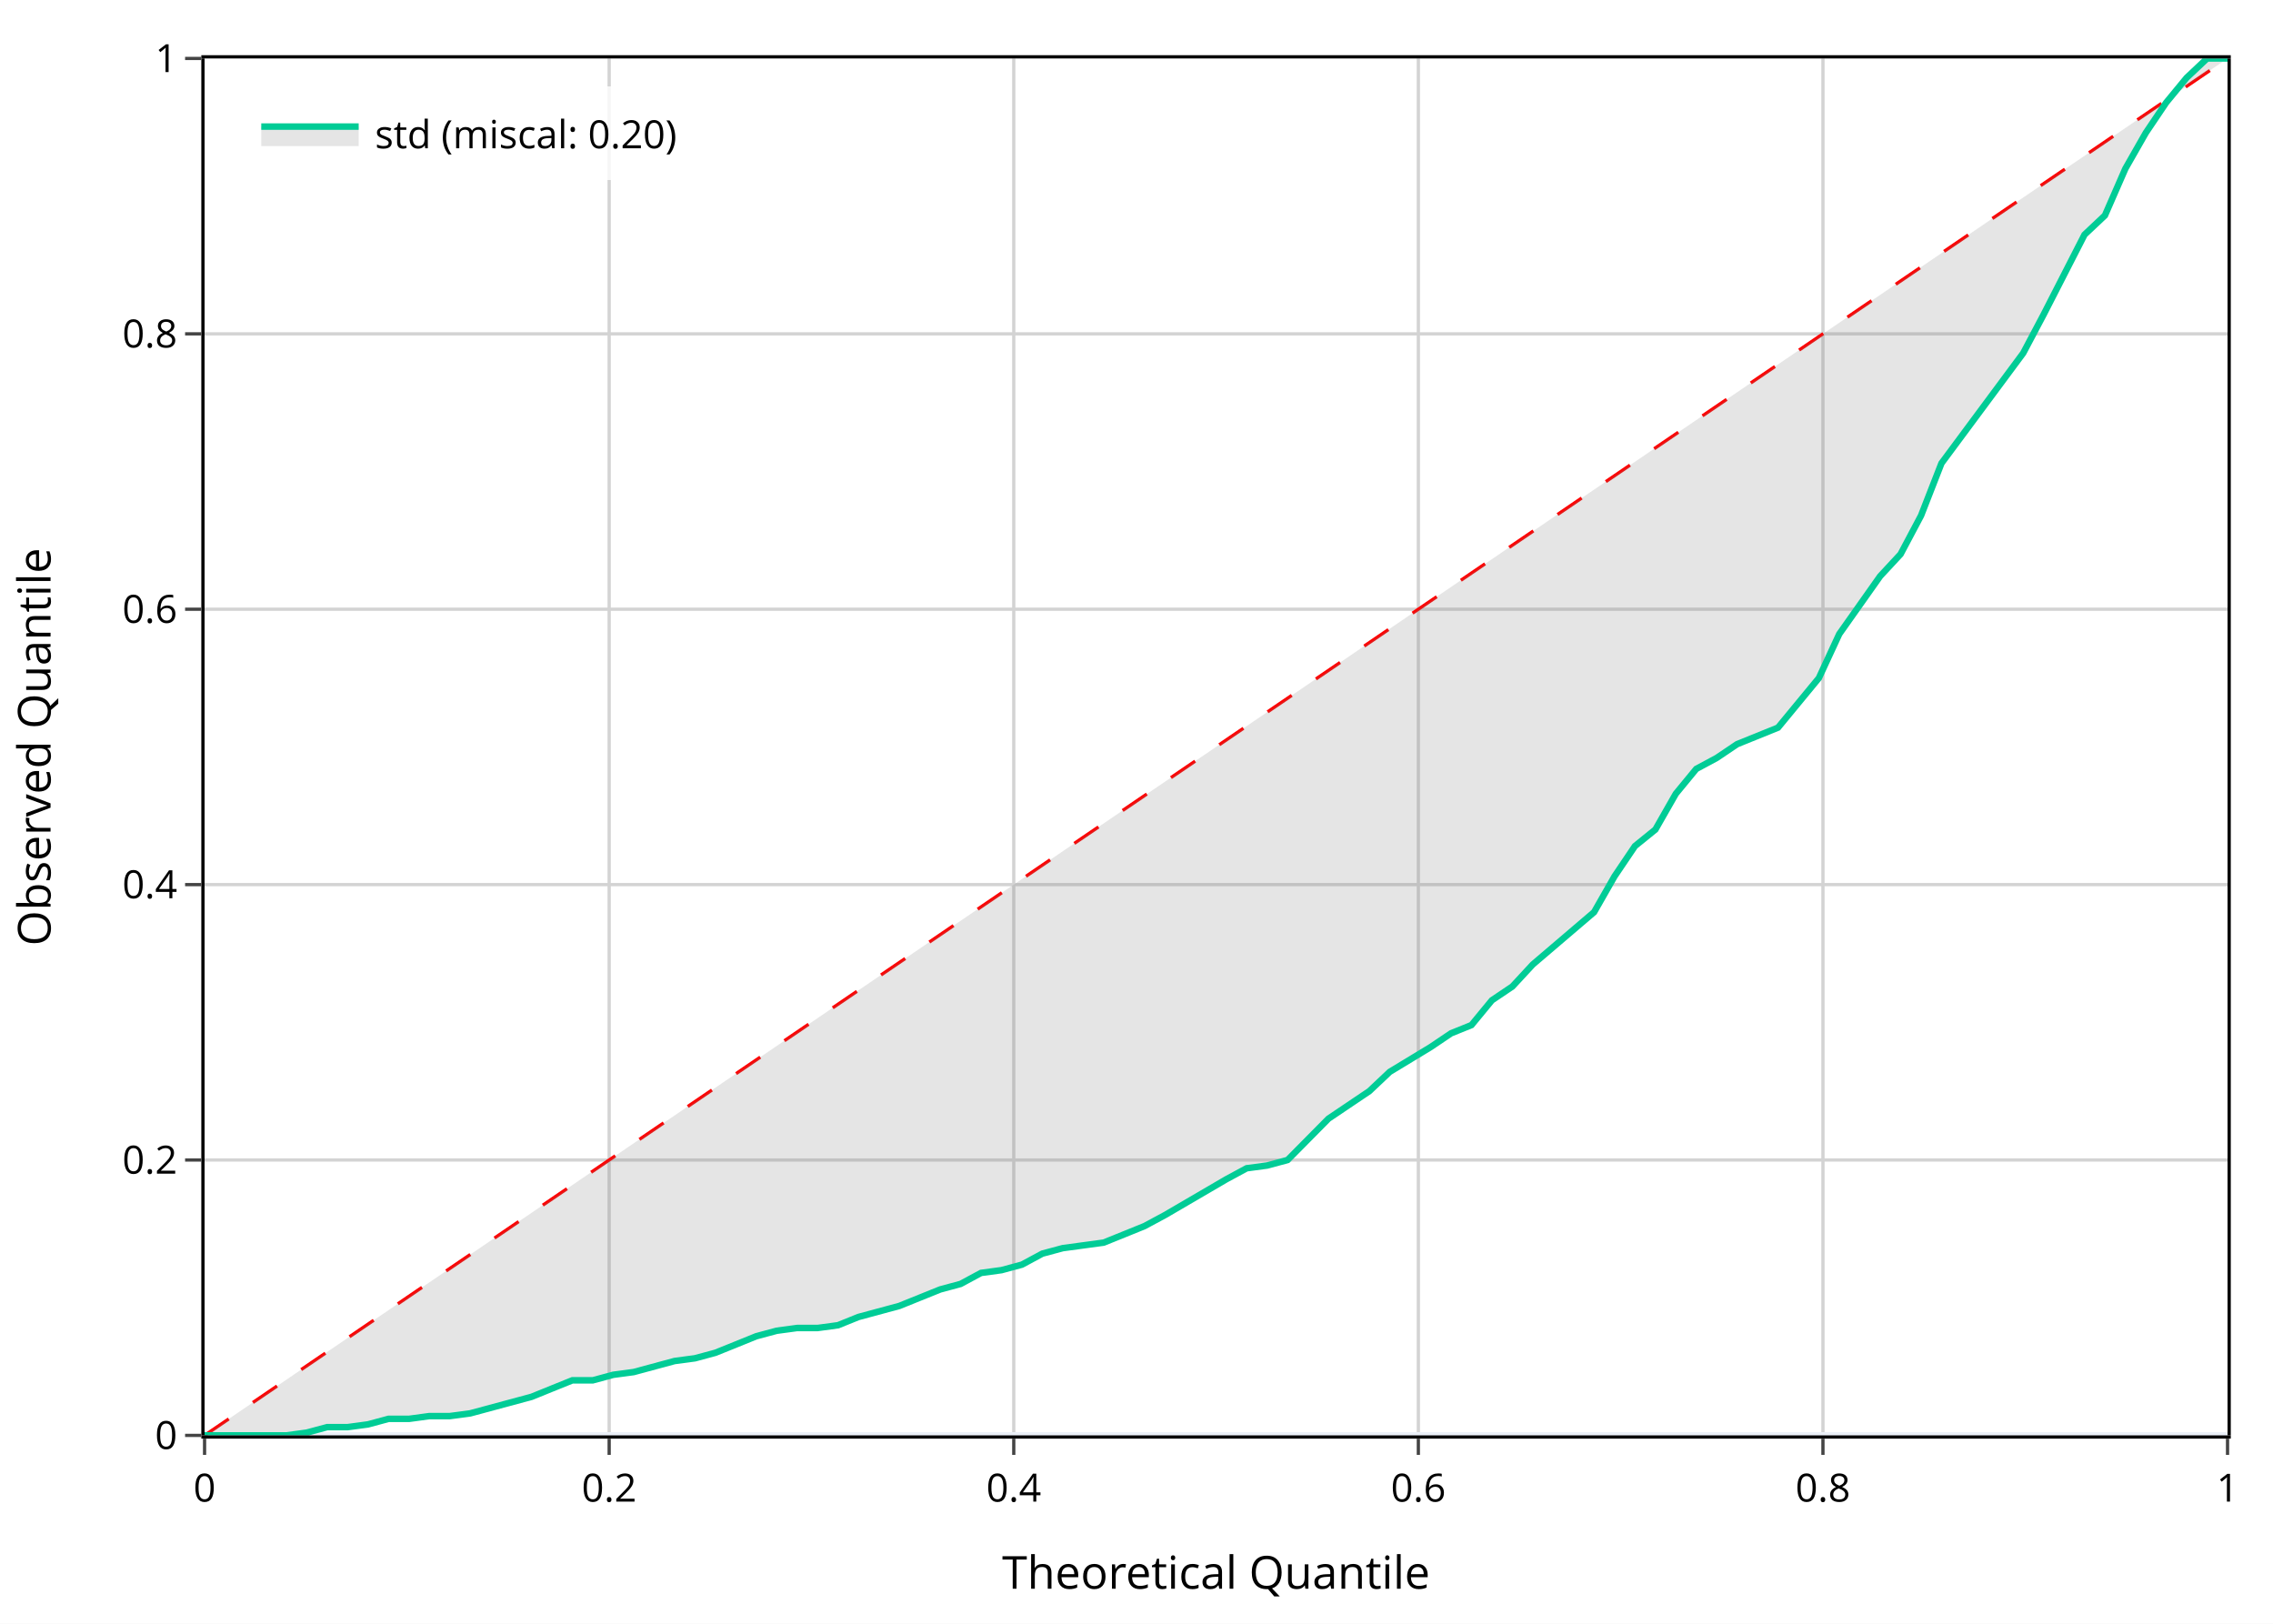
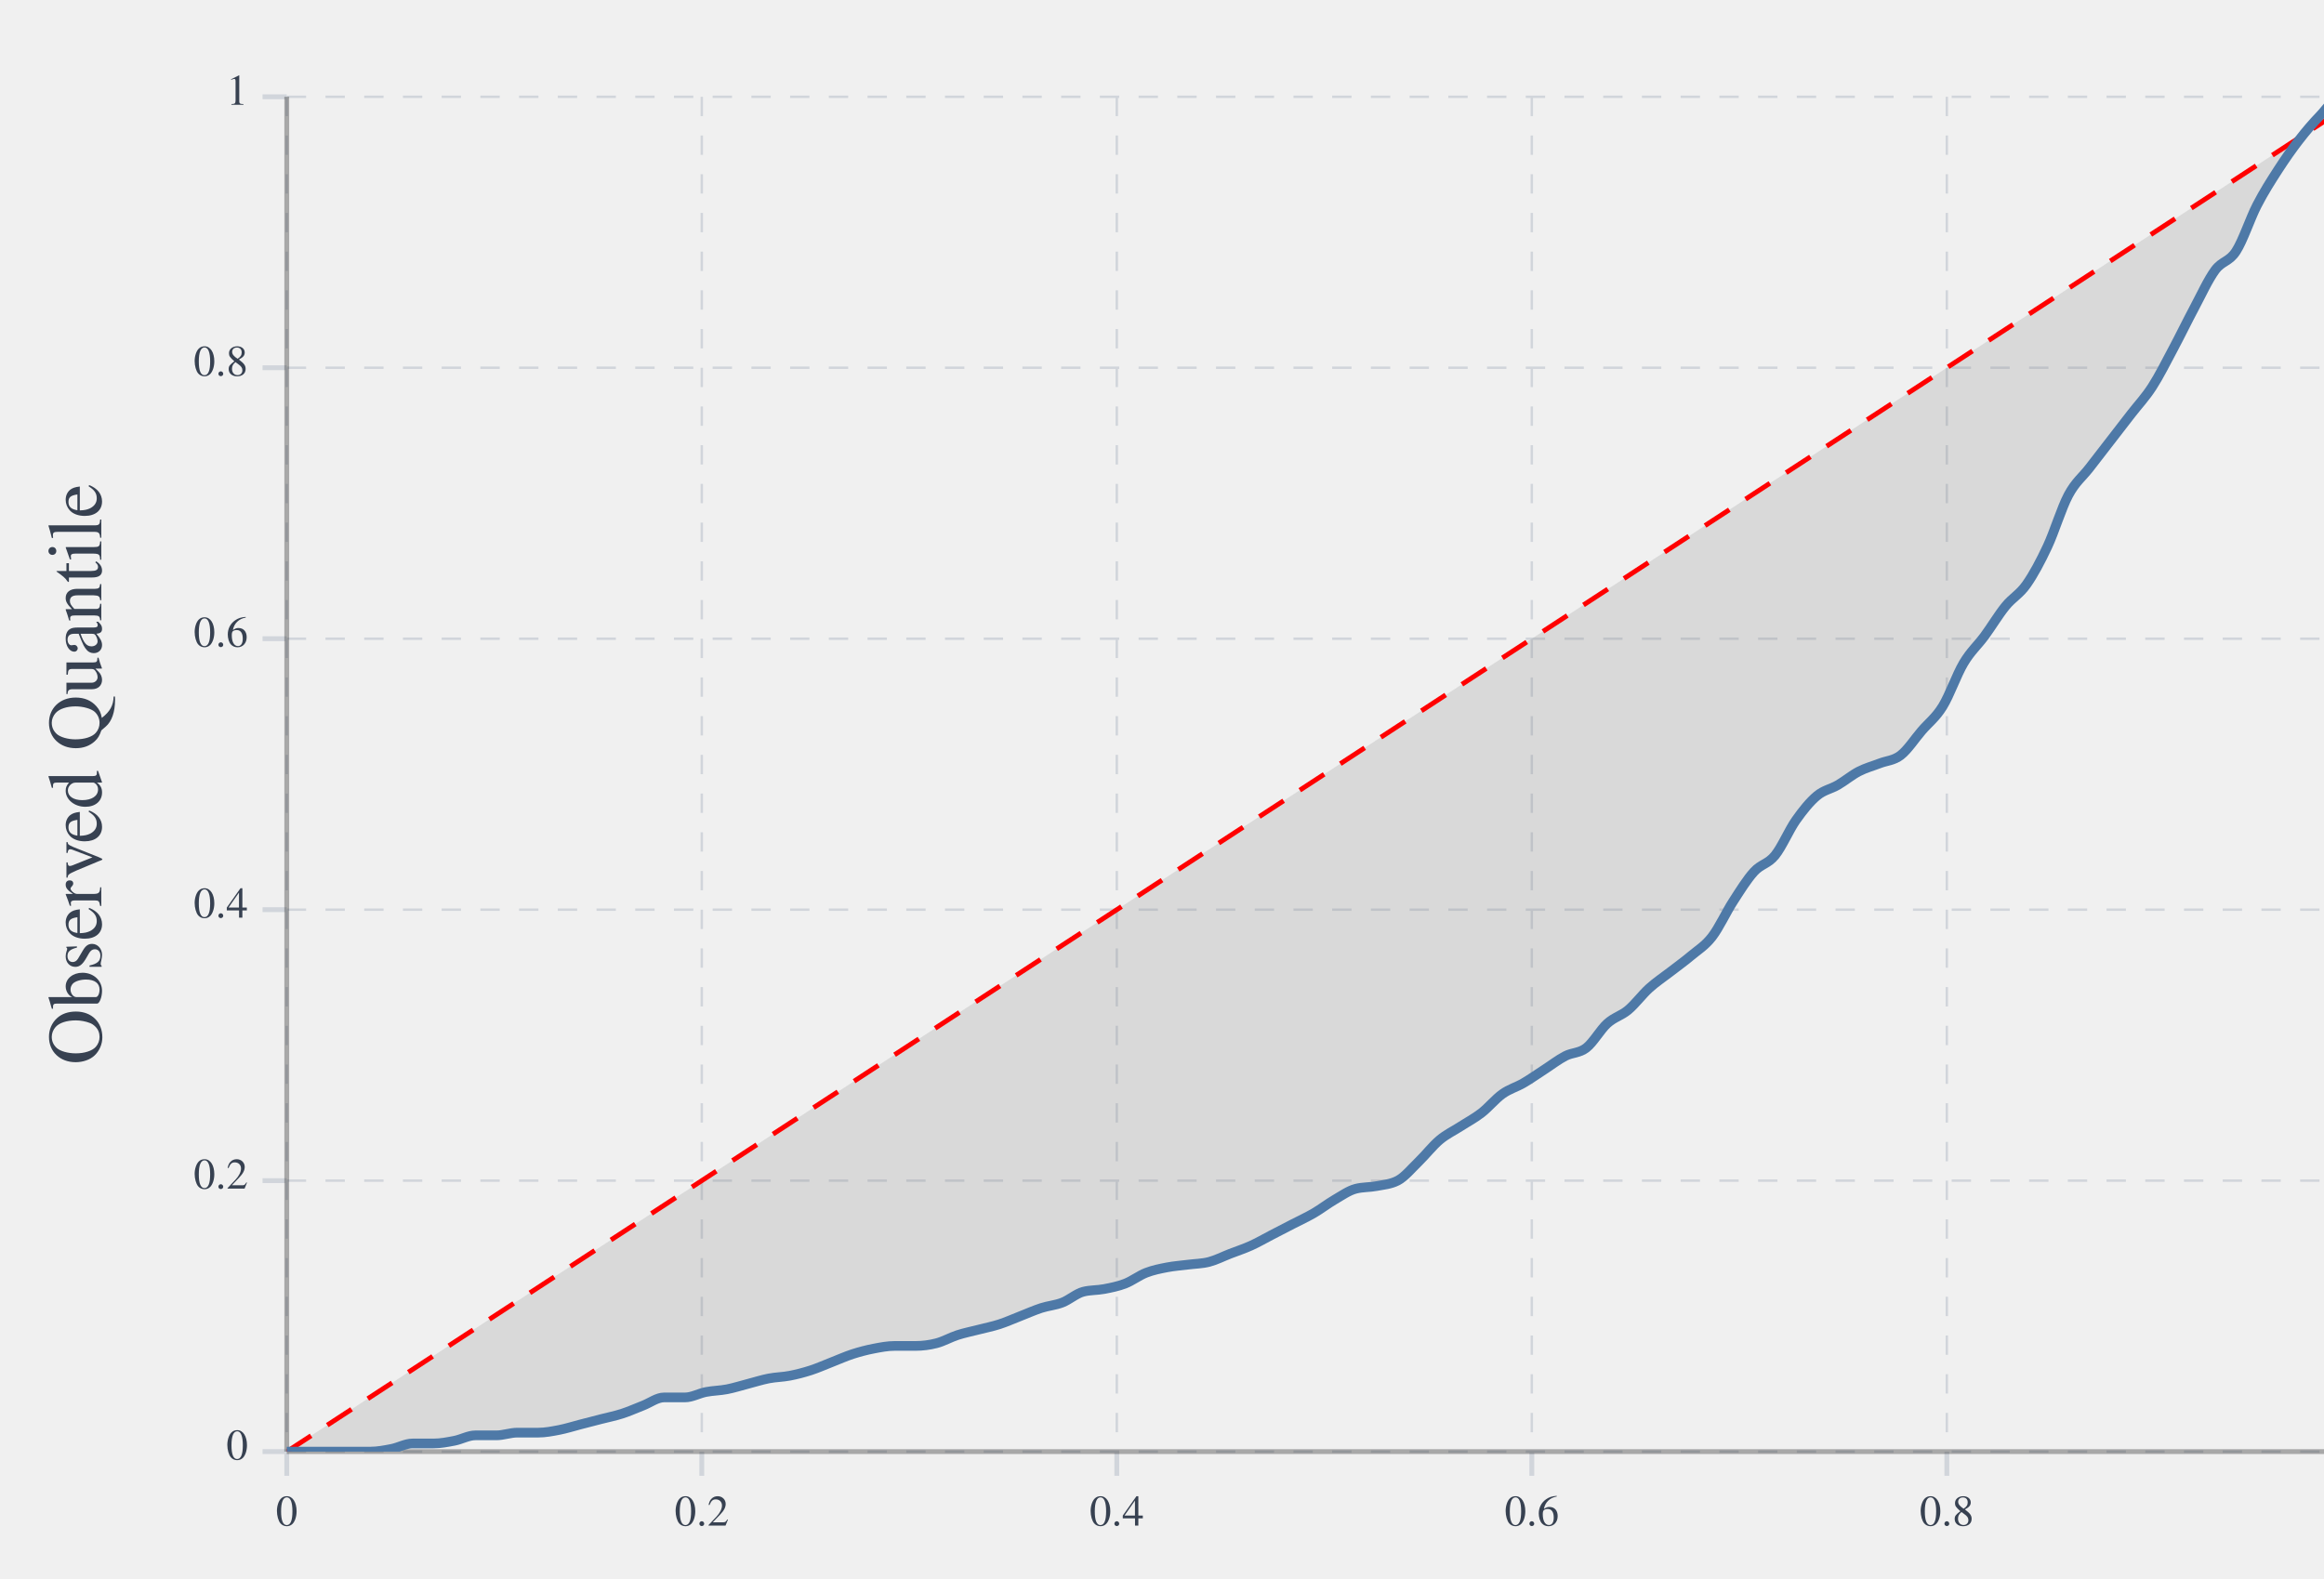
- <svg xmlns="http://www.w3.org/2000/svg" width="700" height="500" class="main-svg" viewBox="0 0 700 500">
-   <path d="M0 0h700v500H0z" style="fill:#fff;fill-opacity:1" />
+ <svg xmlns="http://www.w3.org/2000/svg" role="application" tabindex="0" class="svelte-1rgejv4" aria-label="Theoretical Quantile vs Observed Quantile" style="cursor: crosshair; touch-action: none;" color="rgb(0, 0, 0)" fill="rgb(55, 65, 81)" fill-opacity="1" fill-rule="nonzero" stroke="none" stroke-width="1px" stroke-opacity="1" stroke-dasharray="none" stroke-dashoffset="0px" stroke-linecap="butt" stroke-linejoin="miter" stroke-miterlimit="4" font-family="Times" font-size="16px" font-style="normal" font-weight="400" font-variant="normal" letter-spacing="normal" word-spacing="0px" text-anchor="start" dominant-baseline="auto" paint-order="normal" visibility="visible" text-rendering="auto" shape-rendering="auto" marker-start="none" marker-mid="none" marker-end="none" display="block">
  <defs>
-     <clipPath id="a" class="plotclip">
-       <path d="M0 0h623v424H0z" />
+     <clipPath id="plot-area-clip-498d2af8-274c-4ff8-a16d-81449df622a2">
+       <rect x="59.25" y="20" width="428.75" height="280" />
    </clipPath>
  </defs>
-   <g class="cartesianlayer">
-     <g class="subplot xy">
-       <g class="gridlayer">
-         <g class="x">
-           <path d="M0 18v424" class="xgrid crisp" style="stroke:#d3d3d3;stroke-opacity:1;stroke-width:1px" transform="translate(187.6)" />
-           <path d="M0 18v424" class="xgrid crisp" style="stroke:#d3d3d3;stroke-opacity:1;stroke-width:1px" transform="translate(312.2)" />
-           <path d="M0 18v424" class="xgrid crisp" style="stroke:#d3d3d3;stroke-opacity:1;stroke-width:1px" transform="translate(436.8)" />
-           <path d="M0 18v424" class="xgrid crisp" style="stroke:#d3d3d3;stroke-opacity:1;stroke-width:1px" transform="translate(561.4)" />
-         </g>
-         <g class="y">
-           <path d="M63 0h623" class="ygrid crisp" style="stroke:#d3d3d3;stroke-opacity:1;stroke-width:1px" transform="translate(0 357.2)" />
-           <path d="M63 0h623" class="ygrid crisp" style="stroke:#d3d3d3;stroke-opacity:1;stroke-width:1px" transform="translate(0 272.4)" />
-           <path d="M63 0h623" class="ygrid crisp" style="stroke:#d3d3d3;stroke-opacity:1;stroke-width:1px" transform="translate(0 187.6)" />
-           <path d="M63 0h623" class="ygrid crisp" style="stroke:#d3d3d3;stroke-opacity:1;stroke-width:1px" transform="translate(0 102.8)" />
-         </g>
-       </g>
-       <g class="zerolinelayer">
-         <path d="M63 0h623" class="yzl zl crisp" style="stroke:#ebf0f8;stroke-opacity:1;stroke-width:2px" transform="translate(0 442)" />
-       </g>
-       <g class="overplot">
-         <g class="xy" clip-path="url(#a)" transform="translate(63 18)">
-           <g class="scatterlayer mlayer">
-             <g class="trace scatter trace01bec1" style="stroke-miterlimit:2;opacity:1">
-               <g class="lines">
-                 <path d="M0 424 623 0" class="js-line" style="vector-effect:none;fill:none;stroke:red;stroke-opacity:1;stroke-dasharray:9px,9px;stroke-width:1px;opacity:1" />
-               </g>
-             </g>
-             <g class="trace scatter trace891b93" style="stroke-miterlimit:2">
-               <g class="fills">
-                 <path d="M0 424h25.17l6.29-.85 6.3-1.69h6.29l6.29-.85 6.3-1.7h6.29l6.29-.85h6.3l6.29-.84 18.88-5.09 6.29-2.55 6.29-2.54h6.3l6.29-1.7 6.29-.84 12.59-3.4 6.29-.84 6.29-1.7 6.3-2.54 6.29-2.55 6.29-1.69 6.29-.85h6.3l6.29-.85 6.29-2.54 12.59-3.4 6.29-2.54 6.3-2.54 6.29-1.7 6.29-3.39 6.29-.85 6.3-1.7 6.29-3.39 6.29-1.69 6.3-.85 6.29-.85 6.29-2.54 6.29-2.55 6.3-3.39 18.88-11.02 6.29-3.4 6.29-.84 6.3-1.7 12.58-12.72 6.29-4.24 6.3-4.24 6.29-5.94 12.59-7.63 6.29-4.24 6.29-2.54 6.29-7.63 6.3-4.24 6.29-6.79 18.88-16.11 6.29-11.02 6.3-9.33 6.29-5.09 6.29-11.02 6.29-7.64 6.3-3.39 6.29-4.24 12.59-5.09 6.29-7.63 6.29-7.63 6.29-13.57 12.59-17.81 6.29-6.78 6.3-11.87 6.29-16.11 25.17-33.92 6.29-11.88 12.59-24.59 6.29-5.93 6.3-14.42 6.29-11.02 6.29-9.33 6.29-7.63 6.3-5.94H623z" class="js-fill" style="fill:gray;fill-opacity:.2;stroke-width:0" />
-               </g>
-               <g class="lines">
-                 <path d="M0 424 623 0" class="js-line" style="vector-effect:none;fill:none;stroke:#ef553b;stroke-opacity:1;stroke-width:0;opacity:1" />
-               </g>
-             </g>
-             <g class="trace scatter trace6b9756" style="stroke-miterlimit:2">
-               <g class="lines">
-                 <path d="M0 424h25.17l6.29-.85 6.3-1.69h6.29l6.29-.85 6.3-1.7h6.29l6.29-.85h6.3l6.29-.84 18.88-5.09 6.29-2.55 6.29-2.54h6.3l6.29-1.7 6.29-.84 12.59-3.4 6.29-.84 6.29-1.7 6.3-2.54 6.29-2.55 6.29-1.69 6.29-.85h6.3l6.29-.85 6.29-2.54 12.59-3.4 6.29-2.54 6.3-2.54 6.29-1.7 6.29-3.39 6.29-.85 6.3-1.7 6.29-3.39 6.29-1.69 6.3-.85 6.29-.85 6.29-2.54 6.29-2.55 6.3-3.39 18.88-11.02 6.29-3.4 6.29-.84 6.3-1.7 12.58-12.72 6.29-4.24 6.3-4.24 6.29-5.94 12.59-7.63 6.29-4.24 6.29-2.54 6.29-7.63 6.3-4.24 6.29-6.79 18.88-16.11 6.29-11.02 6.3-9.33 6.29-5.09 6.29-11.02 6.29-7.64 6.3-3.39 6.29-4.24 12.59-5.09 6.29-7.63 6.29-7.63 6.29-13.57 12.59-17.81 6.29-6.78 6.3-11.87 6.29-16.11 25.17-33.92 6.29-11.88 12.59-24.59 6.29-5.93 6.3-14.42 6.29-11.02 6.29-9.33 6.29-7.63 6.3-5.94H623" class="js-line" style="vector-effect:none;fill:none;stroke:#00cc96;stroke-opacity:1;stroke-width:2px;opacity:1" />
-               </g>
-             </g>
-           </g>
-         </g>
-       </g>
-       <path d="M62 442.5h625M62 17.5h625" class="xlines-above crisp" style="fill:none;stroke-width:1px;stroke:#000;stroke-opacity:1" />
-       <path d="M62.5 18v424m624-424v424" class="ylines-above crisp" style="fill:none;stroke-width:1px;stroke:#000;stroke-opacity:1" />
-       <g class="xaxislayer-above">
-         <path d="M0 443v5" class="xtick ticks crisp" style="stroke:#444;stroke-opacity:1;stroke-width:1px" transform="translate(63)" />
-         <path d="M0 443v5" class="xtick ticks crisp" style="stroke:#444;stroke-opacity:1;stroke-width:1px" transform="translate(187.6)" />
-         <path d="M0 443v5" class="xtick ticks crisp" style="stroke:#444;stroke-opacity:1;stroke-width:1px" transform="translate(312.2)" />
-         <path d="M0 443v5" class="xtick ticks crisp" style="stroke:#444;stroke-opacity:1;stroke-width:1px" transform="translate(436.8)" />
-         <path d="M0 443v5" class="xtick ticks crisp" style="stroke:#444;stroke-opacity:1;stroke-width:1px" transform="translate(561.4)" />
-         <path d="M0 443v5" class="xtick ticks crisp" style="stroke:#444;stroke-opacity:1;stroke-width:1px" transform="translate(686)" />
-         <text y="462.4" class="xtick" style="font-family:&quot;Open Sans&quot;,verdana,arial,sans-serif;font-size:12px;fill:#000;fill-opacity:1;white-space:pre;opacity:1" text-anchor="middle" transform="translate(63)">0</text>
-         <text y="462.4" class="xtick" style="font-family:&quot;Open Sans&quot;,verdana,arial,sans-serif;font-size:12px;fill:#000;fill-opacity:1;white-space:pre;opacity:1" text-anchor="middle" transform="translate(187.6)">0.2</text>
-         <text y="462.4" class="xtick" style="font-family:&quot;Open Sans&quot;,verdana,arial,sans-serif;font-size:12px;fill:#000;fill-opacity:1;white-space:pre;opacity:1" text-anchor="middle" transform="translate(312.2)">0.4</text>
-         <text y="462.4" class="xtick" style="font-family:&quot;Open Sans&quot;,verdana,arial,sans-serif;font-size:12px;fill:#000;fill-opacity:1;white-space:pre;opacity:1" text-anchor="middle" transform="translate(436.8)">0.6</text>
-         <text y="462.4" class="xtick" style="font-family:&quot;Open Sans&quot;,verdana,arial,sans-serif;font-size:12px;fill:#000;fill-opacity:1;white-space:pre;opacity:1" text-anchor="middle" transform="translate(561.4)">0.8</text>
-         <text y="462.4" class="xtick" style="font-family:&quot;Open Sans&quot;,verdana,arial,sans-serif;font-size:12px;fill:#000;fill-opacity:1;white-space:pre;opacity:1" text-anchor="middle" transform="translate(686)">1</text>
-       </g>
-       <g class="yaxislayer-above">
-         <path d="M62 0h-5" class="ytick ticks crisp" style="stroke:#444;stroke-opacity:1;stroke-width:1px" transform="translate(0 442)" />
-         <path d="M62 0h-5" class="ytick ticks crisp" style="stroke:#444;stroke-opacity:1;stroke-width:1px" transform="translate(0 357.2)" />
-         <path d="M62 0h-5" class="ytick ticks crisp" style="stroke:#444;stroke-opacity:1;stroke-width:1px" transform="translate(0 272.4)" />
-         <path d="M62 0h-5" class="ytick ticks crisp" style="stroke:#444;stroke-opacity:1;stroke-width:1px" transform="translate(0 187.6)" />
-         <path d="M62 0h-5" class="ytick ticks crisp" style="stroke:#444;stroke-opacity:1;stroke-width:1px" transform="translate(0 102.8)" />
-         <path d="M62 0h-5" class="ytick ticks crisp" style="stroke:#444;stroke-opacity:1;stroke-width:1px" transform="translate(0 18)" />
-         <text x="54.6" y="4.2" class="ytick" style="font-family:&quot;Open Sans&quot;,verdana,arial,sans-serif;font-size:12px;fill:#000;fill-opacity:1;white-space:pre;opacity:1" text-anchor="end" transform="translate(0 442)">0</text>
-         <text x="54.6" y="4.2" class="ytick" style="font-family:&quot;Open Sans&quot;,verdana,arial,sans-serif;font-size:12px;fill:#000;fill-opacity:1;white-space:pre;opacity:1" text-anchor="end" transform="translate(0 357.2)">0.2</text>
-         <text x="54.6" y="4.2" class="ytick" style="font-family:&quot;Open Sans&quot;,verdana,arial,sans-serif;font-size:12px;fill:#000;fill-opacity:1;white-space:pre;opacity:1" text-anchor="end" transform="translate(0 272.4)">0.4</text>
-         <text x="54.6" y="4.2" class="ytick" style="font-family:&quot;Open Sans&quot;,verdana,arial,sans-serif;font-size:12px;fill:#000;fill-opacity:1;white-space:pre;opacity:1" text-anchor="end" transform="translate(0 187.6)">0.6</text>
-         <text x="54.6" y="4.2" class="ytick" style="font-family:&quot;Open Sans&quot;,verdana,arial,sans-serif;font-size:12px;fill:#000;fill-opacity:1;white-space:pre;opacity:1" text-anchor="end" transform="translate(0 102.8)">0.8</text>
-         <text x="54.6" y="4.2" class="ytick" style="font-family:&quot;Open Sans&quot;,verdana,arial,sans-serif;font-size:12px;fill:#000;fill-opacity:1;white-space:pre;opacity:1" text-anchor="end" transform="translate(0 18)">1</text>
-       </g>
+   <g class="x-axis svelte-e874wh" style="--tick-font-default: clamp(9px, calc(0.03 * 100cqmin), 0.8em);">
+     <g class="tick svelte-e874wh" transform="translate(59.25, 300)">
+       <line y1="-280" y2="0" stroke="rgb(209, 213, 219)" stroke-dasharray="4px" stroke-width="0.5px" pointer-events="none" />
+       <line y1="0" y2="5" stroke="rgb(209, 213, 219)" stroke-width="1px" pointer-events="none" />
+       <text x="0" y="12" text-anchor="middle" dominant-baseline="hanging" fill="rgb(55, 65, 81)" aria-label="0" class="svelte-e874wh" font-size="9px" display="block">
+         <tspan aria-hidden="true" class="svelte-e874wh" x="0" dy="0">0</tspan>
+       </text>
+     </g>
+     <g class="tick svelte-e874wh" transform="translate(145, 300)">
+       <line y1="-280" y2="0" stroke="rgb(209, 213, 219)" stroke-dasharray="4px" stroke-width="0.5px" pointer-events="none" />
+       <line y1="0" y2="5" stroke="rgb(209, 213, 219)" stroke-width="1px" pointer-events="none" />
+       <text x="0" y="12" text-anchor="middle" dominant-baseline="hanging" fill="rgb(55, 65, 81)" aria-label="0.2" class="svelte-e874wh" font-size="9px" display="block">
+         <tspan aria-hidden="true" class="svelte-e874wh" x="0" dy="0">0.2</tspan>
+       </text>
+     </g>
+     <g class="tick svelte-e874wh" transform="translate(230.75, 300)">
+       <line y1="-280" y2="0" stroke="rgb(209, 213, 219)" stroke-dasharray="4px" stroke-width="0.5px" pointer-events="none" />
+       <line y1="0" y2="5" stroke="rgb(209, 213, 219)" stroke-width="1px" pointer-events="none" />
+       <text x="0" y="12" text-anchor="middle" dominant-baseline="hanging" fill="rgb(55, 65, 81)" aria-label="0.4" class="svelte-e874wh" font-size="9px" display="block">
+         <tspan aria-hidden="true" class="svelte-e874wh" x="0" dy="0">0.4</tspan>
+       </text>
+     </g>
+     <g class="tick svelte-e874wh" transform="translate(316.5, 300)">
+       <line y1="-280" y2="0" stroke="rgb(209, 213, 219)" stroke-dasharray="4px" stroke-width="0.5px" pointer-events="none" />
+       <line y1="0" y2="5" stroke="rgb(209, 213, 219)" stroke-width="1px" pointer-events="none" />
+       <text x="0" y="12" text-anchor="middle" dominant-baseline="hanging" fill="rgb(55, 65, 81)" aria-label="0.6" class="svelte-e874wh" font-size="9px" display="block">
+         <tspan aria-hidden="true" class="svelte-e874wh" x="0" dy="0">0.6</tspan>
+       </text>
+     </g>
+     <g class="tick svelte-e874wh" transform="translate(402.25, 300)">
+       <line y1="-280" y2="0" stroke="rgb(209, 213, 219)" stroke-dasharray="4px" stroke-width="0.5px" pointer-events="none" />
+       <line y1="0" y2="5" stroke="rgb(209, 213, 219)" stroke-width="1px" pointer-events="none" />
+       <text x="0" y="12" text-anchor="middle" dominant-baseline="hanging" fill="rgb(55, 65, 81)" aria-label="0.8" class="svelte-e874wh" font-size="9px" display="block">
+         <tspan aria-hidden="true" class="svelte-e874wh" x="0" dy="0">0.8</tspan>
+       </text>
+     </g>
+     <g class="tick svelte-e874wh" transform="translate(488, 300)">
+       <line y1="-280" y2="0" stroke="rgb(209, 213, 219)" stroke-dasharray="4px" stroke-width="0.5px" pointer-events="none" />
+       <line y1="0" y2="5" stroke="rgb(209, 213, 219)" stroke-width="1px" pointer-events="none" />
+       <text x="0" y="12" text-anchor="middle" dominant-baseline="hanging" fill="rgb(55, 65, 81)" aria-label="1" class="svelte-e874wh" font-size="9px" display="block">
+         <tspan aria-hidden="true" class="svelte-e874wh" x="0" dy="0">1</tspan>
+       </text>
+     </g>
+     <g>
+       <text dominant-baseline="central" pointer-events="none" text-anchor="middle" class="axis-label x-label svelte-1habsm8" fill="currentColor" aria-label="Theoretical Quantile" x="273.625" y="336" color="rgb(55, 65, 81)" display="block">
+         <tspan aria-hidden="true" class="svelte-1habsm8" x="273.625" y="336">
+           <tspan class="svelte-1habsm8">Theoretical Quantile</tspan>
+         </tspan>
+       </text>
    </g>
  </g>
-   <defs>
-     <clipPath id="b">
-       <path d="M0 0h154v29H0z" />
-     </clipPath>
-   </defs>
-   <g class="infolayer">
-     <g class="legend" pointer-events="all">
-       <path d="M0 0h154v29H0z" class="bg" shape-rendering="crispEdges" style="stroke:#444;stroke-opacity:1;fill:#fff;fill-opacity:.8;stroke-width:0" transform="translate(75.46 26.48)" />
-       <g class="scrollbox" clip-path="url(#b)" transform="translate(75.46 26.48)">
-         <g class="groups">
-           <g class="traces" style="opacity:1">
-             <text x="40" y="4.68" class="legendtext" style="font-family:&quot;Open Sans&quot;,verdana,arial,sans-serif;font-size:12px;fill:#000;fill-opacity:1;white-space:pre" transform="translate(0 14.5)">std (miscal: 0.20)</text>
-             <g class="layers">
-               <g class="legendfill">
-                 <path d="M5-2h30v6H5z" class="js-fill" style="stroke-width:0;fill:gray;fill-opacity:.2" transform="translate(0 14.5)" />
-               </g>
-               <g class="legendlines">
-                 <path d="M5-2h30" class="js-line" style="fill:none;stroke:#00cc96;stroke-opacity:1;stroke-width:2px" transform="translate(0 14.5)" />
-               </g>
-             </g>
-             <path fill="none" d="M0-9.5h148.469v19H0z" class="legendtoggle" style="fill:#000;fill-opacity:0" transform="translate(0 14.5)" />
-           </g>
-         </g>
-       </g>
+   <g class="y-axis svelte-e874wh" style="--tick-font-default: clamp(9px, calc(0.03 * 100cqmin), 0.8em);">
+     <g class="tick svelte-e874wh" transform="translate(59.25, 300)">
+       <line x1="0" x2="428.75" stroke="rgb(209, 213, 219)" stroke-dasharray="4px" stroke-width="0.5px" pointer-events="none" />
+       <line x1="-5" x2="0" stroke="rgb(209, 213, 219)" stroke-width="1px" pointer-events="none" />
+       <text x="-8" y="0" text-anchor="end" dominant-baseline="central" fill="rgb(55, 65, 81)" aria-label="0" class="svelte-e874wh" font-size="9px" display="block">
+         <tspan aria-hidden="true" class="svelte-e874wh" x="-8" dy="0">0</tspan>
+       </text>
    </g>
-     <g class="g-xtitle">
-       <text x="374.5" y="489.206" class="xtitle" style="opacity:1;font-family:&quot;Open Sans&quot;,verdana,arial,sans-serif;font-size:14px;fill:#000;fill-opacity:1;white-space:pre" text-anchor="middle">Theoretical Quantile</text>
+     <g class="tick svelte-e874wh" transform="translate(59.25, 244)">
+       <line x1="0" x2="428.75" stroke="rgb(209, 213, 219)" stroke-dasharray="4px" stroke-width="0.5px" pointer-events="none" />
+       <line x1="-5" x2="0" stroke="rgb(209, 213, 219)" stroke-width="1px" pointer-events="none" />
+       <text x="-8" y="0" text-anchor="end" dominant-baseline="central" fill="rgb(55, 65, 81)" aria-label="0.2" class="svelte-e874wh" font-size="9px" display="block">
+         <tspan aria-hidden="true" class="svelte-e874wh" x="-8" dy="0">0.2</tspan>
+       </text>
    </g>
-     <g class="g-ytitle">
-       <text x="15.569" y="230" class="ytitle" style="opacity:1;font-family:&quot;Open Sans&quot;,verdana,arial,sans-serif;font-size:14px;fill:#000;fill-opacity:1;white-space:pre" text-anchor="middle" transform="rotate(-90 15.569 230)">Observed Quantile</text>
+     <g class="tick svelte-e874wh" transform="translate(59.25, 188)">
+       <line x1="0" x2="428.75" stroke="rgb(209, 213, 219)" stroke-dasharray="4px" stroke-width="0.5px" pointer-events="none" />
+       <line x1="-5" x2="0" stroke="rgb(209, 213, 219)" stroke-width="1px" pointer-events="none" />
+       <text x="-8" y="0" text-anchor="end" dominant-baseline="central" fill="rgb(55, 65, 81)" aria-label="0.4" class="svelte-e874wh" font-size="9px" display="block">
+         <tspan aria-hidden="true" class="svelte-e874wh" x="-8" dy="0">0.4</tspan>
+       </text>
+     </g>
+     <g class="tick svelte-e874wh" transform="translate(59.25, 132)">
+       <line x1="0" x2="428.75" stroke="rgb(209, 213, 219)" stroke-dasharray="4px" stroke-width="0.5px" pointer-events="none" />
+       <line x1="-5" x2="0" stroke="rgb(209, 213, 219)" stroke-width="1px" pointer-events="none" />
+       <text x="-8" y="0" text-anchor="end" dominant-baseline="central" fill="rgb(55, 65, 81)" aria-label="0.6" class="svelte-e874wh" font-size="9px" display="block">
+         <tspan aria-hidden="true" class="svelte-e874wh" x="-8" dy="0">0.6</tspan>
+       </text>
+     </g>
+     <g class="tick svelte-e874wh" transform="translate(59.25, 76)">
+       <line x1="0" x2="428.75" stroke="rgb(209, 213, 219)" stroke-dasharray="4px" stroke-width="0.5px" pointer-events="none" />
+       <line x1="-5" x2="0" stroke="rgb(209, 213, 219)" stroke-width="1px" pointer-events="none" />
+       <text x="-8" y="0" text-anchor="end" dominant-baseline="central" fill="rgb(55, 65, 81)" aria-label="0.8" class="svelte-e874wh" font-size="9px" display="block">
+         <tspan aria-hidden="true" class="svelte-e874wh" x="-8" dy="0">0.8</tspan>
+       </text>
+     </g>
+     <g class="tick svelte-e874wh" transform="translate(59.25, 20)">
+       <line x1="0" x2="428.75" stroke="rgb(209, 213, 219)" stroke-dasharray="4px" stroke-width="0.5px" pointer-events="none" />
+       <line x1="-5" x2="0" stroke="rgb(209, 213, 219)" stroke-width="1px" pointer-events="none" />
+       <text x="-8" y="0" text-anchor="end" dominant-baseline="central" fill="rgb(55, 65, 81)" aria-label="1" class="svelte-e874wh" font-size="9px" display="block">
+         <tspan aria-hidden="true" class="svelte-e874wh" x="-8" dy="0">1</tspan>
+       </text>
+     </g>
+     <g transform="rotate(-90, 18, 160)">
+       <text dominant-baseline="central" pointer-events="none" text-anchor="middle" class="axis-label y-label svelte-1habsm8" fill="currentColor" aria-label="Observed Quantile" x="18" y="160" color="rgb(55, 65, 81)" display="block">
+         <tspan aria-hidden="true" class="svelte-1habsm8" x="18" y="160">
+           <tspan class="svelte-1habsm8">Observed Quantile</tspan>
+         </tspan>
+       </text>
    </g>
  </g>
+   <line class="zero-line svelte-1ly2zrw" x1="59.25" x2="59.25" y1="20" y2="300" stroke="rgb(0, 0, 0)" opacity="0.3" />
+   <line class="zero-line svelte-1ly2zrw" x1="59.25" x2="488" y1="300" y2="300" stroke="rgb(0, 0, 0)" opacity="0.3" />
+   <g role="img" class="fill-region svelte-nudfdz" clip-path="url(&quot;#plot-area-clip-498d2af8-274c-4ff8-a16d-81449df622a2&quot;)" tabindex="0" aria-label="Fill region 1" style="cursor: default; pointer-events: all;">
+     <path d="M59.25,300C60.694,300,62.137,300,63.581,300C65.024,300,66.468,300,67.912,300C69.355,300,70.799,300,72.242,300C73.686,300,75.13,300,76.573,300C78.017,300,79.46,299.72,80.904,299.44C82.348,299.16,83.791,298.32,85.235,298.32C86.678,298.32,88.122,298.32,89.566,298.32C91.009,298.32,92.453,298.04,93.896,297.76C95.34,297.48,96.784,296.64,98.227,296.64C99.671,296.64,101.114,296.64,102.558,296.64C104.002,296.64,105.445,296.08,106.889,296.08C108.332,296.08,109.776,296.08,111.22,296.08C112.663,296.08,114.107,295.8,115.551,295.52C116.994,295.24,118.438,294.773,119.881,294.4C121.325,294.027,122.769,293.653,124.212,293.28C125.656,292.907,127.099,292.627,128.543,292.16C129.987,291.693,131.43,291.04,132.874,290.48C134.317,289.92,135.761,288.8,137.205,288.8C138.648,288.8,140.092,288.8,141.535,288.8C142.979,288.8,144.423,287.96,145.866,287.68C147.31,287.4,148.753,287.4,150.197,287.12C151.641,286.84,153.084,286.373,154.528,286C155.971,285.627,157.415,285.16,158.859,284.88C160.302,284.6,161.746,284.6,163.189,284.32C164.633,284.04,166.077,283.667,167.52,283.2C168.964,282.733,170.407,282.08,171.851,281.52C173.295,280.96,174.738,280.307,176.182,279.84C177.625,279.373,179.069,279,180.513,278.72C181.956,278.44,183.4,278.16,184.843,278.16C186.287,278.16,187.731,278.16,189.174,278.16C190.618,278.16,192.061,277.973,193.505,277.6C194.949,277.227,196.392,276.387,197.836,275.92C199.279,275.453,200.723,275.173,202.167,274.8C203.61,274.427,205.054,274.147,206.497,273.68C207.941,273.213,209.385,272.56,210.828,272C212.272,271.44,213.715,270.787,215.159,270.32C216.603,269.853,218.046,269.76,219.49,269.2C220.934,268.64,222.377,267.333,223.821,266.96C225.264,266.587,226.708,266.68,228.152,266.4C229.595,266.12,231.039,265.84,232.482,265.28C233.926,264.72,235.37,263.6,236.813,263.04C238.257,262.48,239.7,262.2,241.144,261.92C242.588,261.64,244.031,261.547,245.475,261.36C246.918,261.173,248.362,261.173,249.806,260.8C251.249,260.427,252.693,259.68,254.136,259.12C255.58,258.56,257.024,258.093,258.467,257.44C259.911,256.787,261.354,255.947,262.798,255.2C264.242,254.453,265.685,253.707,267.129,252.96C268.572,252.213,270.016,251.56,271.46,250.72C272.903,249.88,274.347,248.76,275.79,247.92C277.234,247.08,278.678,246.053,280.121,245.68C281.565,245.307,283.008,245.4,284.452,245.12C285.896,244.84,287.339,244.747,288.783,244C290.226,243.253,291.67,241.48,293.114,240.08C294.557,238.68,296.001,236.813,297.444,235.6C298.888,234.387,300.332,233.733,301.775,232.8C303.219,231.867,304.662,231.12,306.106,230C307.55,228.88,308.993,227.107,310.437,226.08C311.88,225.053,313.324,224.68,314.768,223.84C316.211,223,317.655,221.973,319.098,221.04C320.542,220.107,321.986,218.987,323.429,218.24C324.873,217.493,326.316,217.68,327.76,216.56C329.204,215.44,330.647,212.827,332.091,211.52C333.535,210.213,334.978,209.933,336.422,208.72C337.865,207.507,339.309,205.547,340.753,204.24C342.196,202.933,343.64,202,345.083,200.88C346.527,199.76,347.971,198.733,349.414,197.52C350.858,196.307,352.301,195.467,353.745,193.6C355.189,191.733,356.632,188.56,358.076,186.32C359.519,184.08,360.963,181.747,362.407,180.16C363.85,178.573,365.294,178.573,366.737,176.8C368.181,175.027,369.625,171.573,371.068,169.52C372.512,167.467,373.955,165.693,375.399,164.48C376.843,163.267,378.286,163.08,379.73,162.24C381.173,161.4,382.617,160.187,384.061,159.44C385.504,158.693,386.948,158.32,388.391,157.76C389.835,157.2,391.279,157.2,392.722,156.08C394.166,154.96,395.609,152.72,397.053,151.04C398.497,149.36,399.94,148.333,401.384,146C402.827,143.667,404.271,139.467,405.715,137.04C407.158,134.613,408.602,133.4,410.045,131.44C411.489,129.48,412.933,127.053,414.376,125.28C415.82,123.507,417.263,122.853,418.707,120.8C420.151,118.747,421.594,116.04,423.038,112.96C424.481,109.88,425.925,105.027,427.369,102.32C428.812,99.613,430.256,98.587,431.699,96.72C433.143,94.853,434.587,92.987,436.03,91.12C437.474,89.253,438.918,87.387,440.361,85.52C441.805,83.653,443.248,82.16,444.692,79.92C446.136,77.68,447.579,74.787,449.023,72.08C450.466,69.373,451.91,66.387,453.354,63.68C454.797,60.973,456.241,57.8,457.684,55.84C459.128,53.88,460.572,54.16,462.015,51.92C463.459,49.68,464.902,45.2,466.346,42.4C467.79,39.6,469.233,37.36,470.677,35.12C472.12,32.88,473.564,30.827,475.008,28.96C476.451,27.093,477.895,25.413,479.338,23.92C480.782,22.427,482.226,20,483.669,20C485.113,20,486.556,20,488,20L488,20C486.556,20.943,485.113,21.886,483.669,22.828C482.226,23.771,480.782,24.714,479.338,25.657C477.895,26.599,476.451,27.542,475.008,28.485C473.564,29.428,472.12,30.37,470.677,31.313C469.233,32.256,467.79,33.199,466.346,34.141C464.902,35.084,463.459,36.027,462.015,36.97C460.572,37.912,459.128,38.855,457.684,39.798C456.241,40.741,454.797,41.684,453.354,42.626C451.91,43.569,450.466,44.512,449.023,45.455C447.579,46.397,446.136,47.34,444.692,48.283C443.248,49.226,441.805,50.168,440.361,51.111C438.918,52.054,437.474,52.997,436.03,53.939C434.587,54.882,433.143,55.825,431.699,56.768C430.256,57.71,428.812,58.653,427.369,59.596C425.925,60.539,424.481,61.481,423.038,62.424C421.594,63.367,420.151,64.31,418.707,65.253C417.263,66.195,415.82,67.138,414.376,68.081C412.933,69.024,411.489,69.966,410.045,70.909C408.602,71.852,407.158,72.795,405.715,73.737C404.271,74.68,402.827,75.623,401.384,76.566C399.94,77.508,398.497,78.451,397.053,79.394C395.609,80.337,394.166,81.279,392.722,82.222C391.279,83.165,389.835,84.108,388.391,85.051C386.948,85.993,385.504,86.936,384.061,87.879C382.617,88.822,381.173,89.764,379.73,90.707C378.286,91.65,376.843,92.593,375.399,93.535C373.955,94.478,372.512,95.421,371.068,96.364C369.625,97.306,368.181,98.249,366.737,99.192C365.294,100.135,363.85,101.077,362.407,102.02C360.963,102.963,359.519,103.906,358.076,104.848C356.632,105.791,355.189,106.734,353.745,107.677C352.301,108.62,350.858,109.562,349.414,110.505C347.971,111.448,346.527,112.391,345.083,113.333C343.64,114.276,342.196,115.219,340.753,116.162C339.309,117.104,337.865,118.047,336.422,118.99C334.978,119.933,333.535,120.875,332.091,121.818C330.647,122.761,329.204,123.704,327.76,124.646C326.316,125.589,324.873,126.532,323.429,127.475C321.986,128.418,320.542,129.36,319.098,130.303C317.655,131.246,316.211,132.189,314.768,133.131C313.324,134.074,311.88,135.017,310.437,135.96C308.993,136.902,307.55,137.845,306.106,138.788C304.662,139.731,303.219,140.673,301.775,141.616C300.332,142.559,298.888,143.502,297.444,144.444C296.001,145.387,294.557,146.33,293.114,147.273C291.67,148.215,290.226,149.158,288.783,150.101C287.339,151.044,285.896,151.987,284.452,152.929C283.008,153.872,281.565,154.815,280.121,155.758C278.678,156.7,277.234,157.643,275.79,158.586C274.347,159.529,272.903,160.471,271.46,161.414C270.016,162.357,268.572,163.3,267.129,164.242C265.685,165.185,264.242,166.128,262.798,167.071C261.354,168.013,259.911,168.956,258.467,169.899C257.024,170.842,255.58,171.785,254.136,172.727C252.693,173.67,251.249,174.613,249.806,175.556C248.362,176.498,246.918,177.441,245.475,178.384C244.031,179.327,242.588,180.269,241.144,181.212C239.7,182.155,238.257,183.098,236.813,184.04C235.37,184.983,233.926,185.926,232.482,186.869C231.039,187.811,229.595,188.754,228.152,189.697C226.708,190.64,225.264,191.582,223.821,192.525C222.377,193.468,220.934,194.411,219.49,195.354C218.046,196.296,216.603,197.239,215.159,198.182C213.715,199.125,212.272,200.067,210.828,201.01C209.385,201.953,207.941,202.896,206.497,203.838C205.054,204.781,203.61,205.724,202.167,206.667C200.723,207.609,199.279,208.552,197.836,209.495C196.392,210.438,194.949,211.38,193.505,212.323C192.061,213.266,190.618,214.209,189.174,215.152C187.731,216.094,186.287,217.037,184.843,217.98C183.4,218.923,181.956,219.865,180.513,220.808C179.069,221.751,177.625,222.694,176.182,223.636C174.738,224.579,173.295,225.522,171.851,226.465C170.407,227.407,168.964,228.35,167.52,229.293C166.077,230.236,164.633,231.178,163.189,232.121C161.746,233.064,160.302,234.007,158.859,234.949C157.415,235.892,155.971,236.835,154.528,237.778C153.084,238.721,151.641,239.663,150.197,240.606C148.753,241.549,147.31,242.492,145.866,243.434C144.423,244.377,142.979,245.32,141.535,246.263C140.092,247.205,138.648,248.148,137.205,249.091C135.761,250.034,134.317,250.976,132.874,251.919C131.43,252.862,129.987,253.805,128.543,254.747C127.099,255.69,125.656,256.633,124.212,257.576C122.769,258.519,121.325,259.461,119.881,260.404C118.438,261.347,116.994,262.29,115.551,263.232C114.107,264.175,112.663,265.118,111.22,266.061C109.776,267.003,108.332,267.946,106.889,268.889C105.445,269.832,104.002,270.774,102.558,271.717C101.114,272.66,99.671,273.603,98.227,274.545C96.784,275.488,95.34,276.431,93.896,277.374C92.453,278.316,91.009,279.259,89.566,280.202C88.122,281.145,86.678,282.088,85.235,283.03C83.791,283.973,82.348,284.916,80.904,285.859C79.46,286.801,78.017,287.744,76.573,288.687C75.13,289.63,73.686,290.572,72.242,291.515C70.799,292.458,69.355,293.401,67.912,294.343C66.468,295.286,65.024,296.229,63.581,297.172C62.137,298.114,60.694,299.057,59.25,300Z" fill="rgb(128, 128, 128)" fill-opacity="0.2" stroke="none" stroke-width="0px" />
+   </g>
+   <g class="reference-line svelte-1vh2uki" role="img" aria-label="Perfect calibration" tabindex="-1" style="cursor: default;">
+     <g clip-path="url(&quot;#plot-area-clip-498d2af8-274c-4ff8-a16d-81449df622a2&quot;)">
+       <line x1="59.25" y1="300" x2="488" y2="20" stroke="rgba(0, 0, 0, 0)" stroke-width="8px" class="svelte-1vh2uki" style="pointer-events: stroke;" />
+       <line x1="59.25" y1="300" x2="488" y2="20" stroke="rgb(255, 0, 0)" stroke-width="1px" stroke-dasharray="6px, 4px" stroke-opacity="1" class="svelte-1vh2uki" style="pointer-events: none;" />
+     </g>
+   </g>
+   <g data-series-id="0" clip-path="url(&quot;#plot-area-clip-498d2af8-274c-4ff8-a16d-81449df622a2&quot;)" opacity="1">
+     <path d="M59.25,300C60.694,300,62.137,300,63.581,300C65.024,300,66.468,300,67.912,300C69.355,300,70.799,300,72.242,300C73.686,300,75.13,300,76.573,300C78.017,300,79.46,299.72,80.904,299.44C82.348,299.16,83.791,298.32,85.235,298.32C86.678,298.32,88.122,298.32,89.566,298.32C91.009,298.32,92.453,298.04,93.896,297.76C95.34,297.48,96.784,296.64,98.227,296.64C99.671,296.64,101.114,296.64,102.558,296.64C104.002,296.64,105.445,296.08,106.889,296.08C108.332,296.08,109.776,296.08,111.22,296.08C112.663,296.08,114.107,295.8,115.551,295.52C116.994,295.24,118.438,294.773,119.881,294.4C121.325,294.027,122.769,293.653,124.212,293.28C125.656,292.907,127.099,292.627,128.543,292.16C129.987,291.693,131.43,291.04,132.874,290.48C134.317,289.92,135.761,288.8,137.205,288.8C138.648,288.8,140.092,288.8,141.535,288.8C142.979,288.8,144.423,287.96,145.866,287.68C147.31,287.4,148.753,287.4,150.197,287.12C151.641,286.84,153.084,286.373,154.528,286C155.971,285.627,157.415,285.16,158.859,284.88C160.302,284.6,161.746,284.6,163.189,284.32C164.633,284.04,166.077,283.667,167.52,283.2C168.964,282.733,170.407,282.08,171.851,281.52C173.295,280.96,174.738,280.307,176.182,279.84C177.625,279.373,179.069,279,180.513,278.72C181.956,278.44,183.4,278.16,184.843,278.16C186.287,278.16,187.731,278.16,189.174,278.16C190.618,278.16,192.061,277.973,193.505,277.6C194.949,277.227,196.392,276.387,197.836,275.92C199.279,275.453,200.723,275.173,202.167,274.8C203.61,274.427,205.054,274.147,206.497,273.68C207.941,273.213,209.385,272.56,210.828,272C212.272,271.44,213.715,270.787,215.159,270.32C216.603,269.853,218.046,269.76,219.49,269.2C220.934,268.64,222.377,267.333,223.821,266.96C225.264,266.587,226.708,266.68,228.152,266.4C229.595,266.12,231.039,265.84,232.482,265.28C233.926,264.72,235.37,263.6,236.813,263.04C238.257,262.48,239.7,262.2,241.144,261.92C242.588,261.64,244.031,261.547,245.475,261.36C246.918,261.173,248.362,261.173,249.806,260.8C251.249,260.427,252.693,259.68,254.136,259.12C255.58,258.56,257.024,258.093,258.467,257.44C259.911,256.787,261.354,255.947,262.798,255.2C264.242,254.453,265.685,253.707,267.129,252.96C268.572,252.213,270.016,251.56,271.46,250.72C272.903,249.88,274.347,248.76,275.79,247.92C277.234,247.08,278.678,246.053,280.121,245.68C281.565,245.307,283.008,245.4,284.452,245.12C285.896,244.84,287.339,244.747,288.783,244C290.226,243.253,291.67,241.48,293.114,240.08C294.557,238.68,296.001,236.813,297.444,235.6C298.888,234.387,300.332,233.733,301.775,232.8C303.219,231.867,304.662,231.12,306.106,230C307.55,228.88,308.993,227.107,310.437,226.08C311.88,225.053,313.324,224.68,314.768,223.84C316.211,223,317.655,221.973,319.098,221.04C320.542,220.107,321.986,218.987,323.429,218.24C324.873,217.493,326.316,217.68,327.76,216.56C329.204,215.44,330.647,212.827,332.091,211.52C333.535,210.213,334.978,209.933,336.422,208.72C337.865,207.507,339.309,205.547,340.753,204.24C342.196,202.933,343.64,202,345.083,200.88C346.527,199.76,347.971,198.733,349.414,197.52C350.858,196.307,352.301,195.467,353.745,193.6C355.189,191.733,356.632,188.56,358.076,186.32C359.519,184.08,360.963,181.747,362.407,180.16C363.85,178.573,365.294,178.573,366.737,176.8C368.181,175.027,369.625,171.573,371.068,169.52C372.512,167.467,373.955,165.693,375.399,164.48C376.843,163.267,378.286,163.08,379.73,162.24C381.173,161.4,382.617,160.187,384.061,159.44C385.504,158.693,386.948,158.32,388.391,157.76C389.835,157.2,391.279,157.2,392.722,156.08C394.166,154.96,395.609,152.72,397.053,151.04C398.497,149.36,399.94,148.333,401.384,146C402.827,143.667,404.271,139.467,405.715,137.04C407.158,134.613,408.602,133.4,410.045,131.44C411.489,129.48,412.933,127.053,414.376,125.28C415.82,123.507,417.263,122.853,418.707,120.8C420.151,118.747,421.594,116.04,423.038,112.96C424.481,109.88,425.925,105.027,427.369,102.32C428.812,99.613,430.256,98.587,431.699,96.72C433.143,94.853,434.587,92.987,436.03,91.12C437.474,89.253,438.918,87.387,440.361,85.52C441.805,83.653,443.248,82.16,444.692,79.92C446.136,77.68,447.579,74.787,449.023,72.08C450.466,69.373,451.91,66.387,453.354,63.68C454.797,60.973,456.241,57.8,457.684,55.84C459.128,53.88,460.572,54.16,462.015,51.92C463.459,49.68,464.902,45.2,466.346,42.4C467.79,39.6,469.233,37.36,470.677,35.12C472.12,32.88,473.564,30.827,475.008,28.96C476.451,27.093,477.895,25.413,479.338,23.92C480.782,22.427,482.226,20,483.669,20C485.113,20,486.556,20,488,20" stroke="rgb(78, 121, 167)" stroke-width="2px" fill="none" class="svelte-n6e33d" />
+   </g>
</svg>
